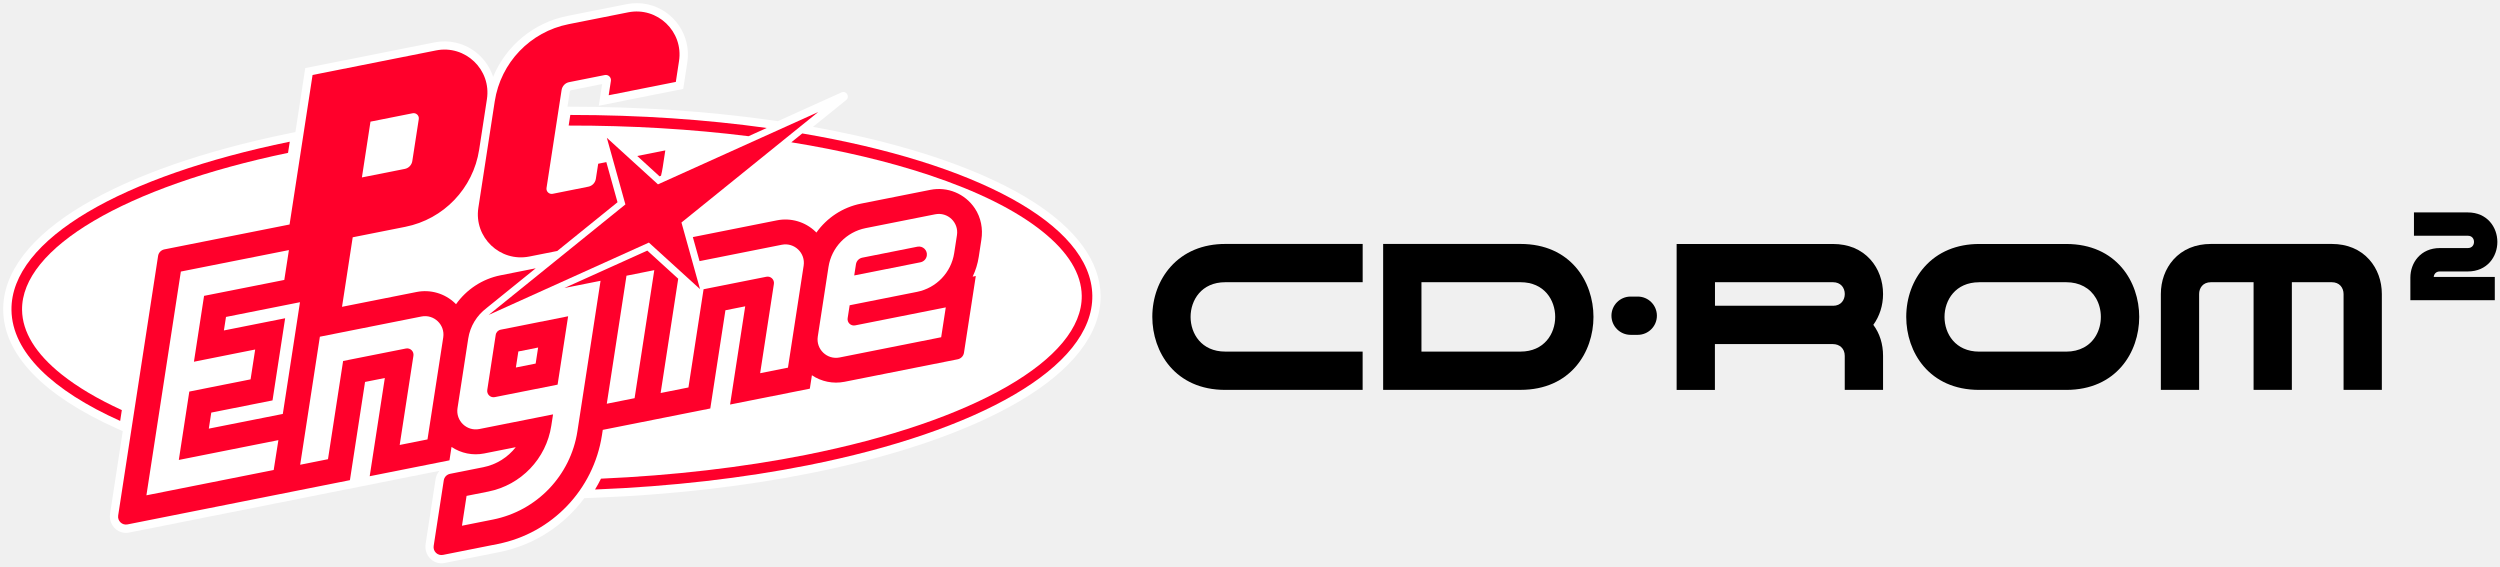
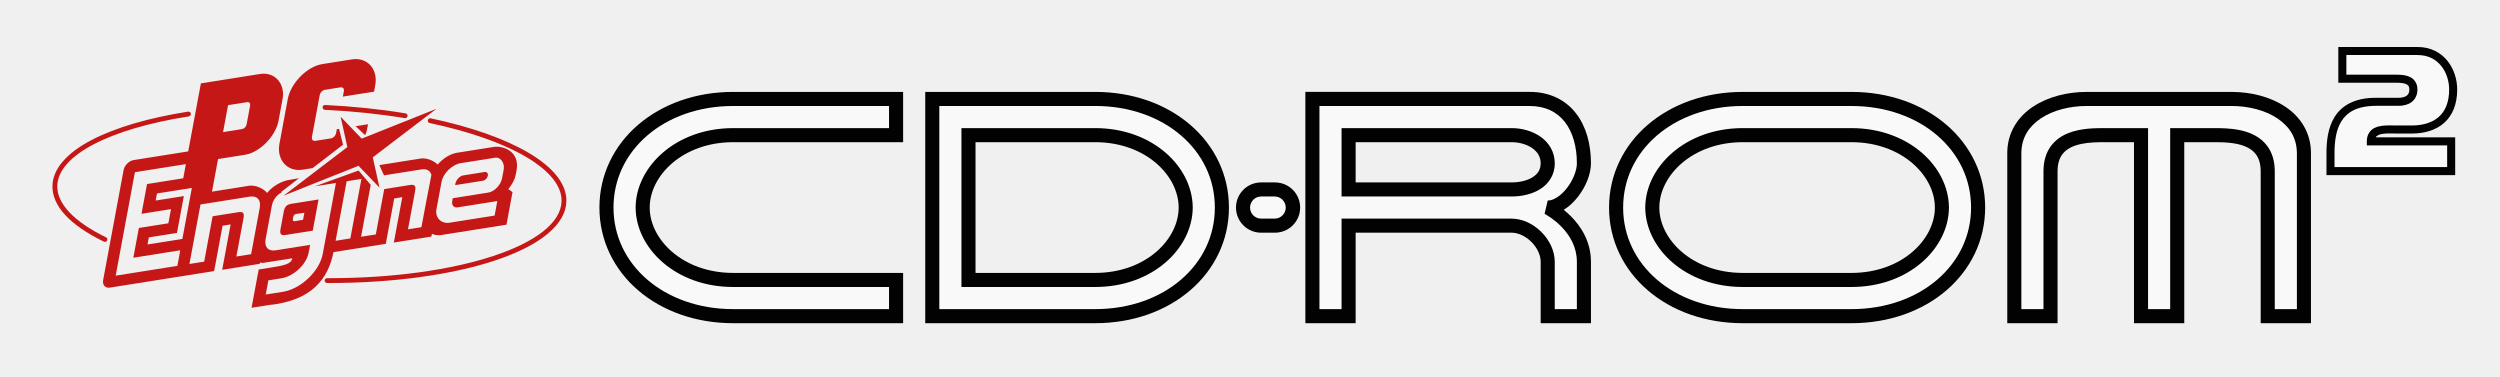
- <svg xmlns="http://www.w3.org/2000/svg" version="1.1" id="Layer_1" x="0px" y="0px" viewBox="0 0 8473.485 1920" xml:space="preserve" width="8473.485" height="1920">
-   <defs id="defs27">
- 	
- 	
- 
- 		
- 		
- 		
- 		
- 		
- 		
- 		
- 	
- 		
- 		
- 	
- 			
- 			
- 		
- 			
- 			
- 		
- 			
- 			
- 		
- 			
- 			
- 		
- 			
- 			
- 		
- 			
- 			
- 			
- 			
- 			
- 			
- 			
- 		
- 			
- 			
- 		
- 			
- 			
- 		
- 				
- 			
- 				
- 				
- 			
- 				
- 				
- 				
- 			
- 				
- 			</defs>
-   <style type="text/css" id="style1">
- 	.st0{fill:#FF002B;}
- 	.st1{fill:#FFFFFF;}
- 	.st2{fill:#C8C6B9;}
- 	.st3{fill:#F7F4E6;}
- 	.st4{fill:#080B19;}
- </style>
-   <g id="g28" transform="matrix(1.192308,0,0,1.192308,3896.455,-498.5472)" style="display:none;fill:#ffffff">
-     <path d="m 597.9,1119.3 v 93.5 H 215.1 c -141.7,0 -141.7,212.5 0,212.5 h 382.8 v 93.5 H 215.1 c -266.4,0 -266.4,-399.5 0,-399.5 h 382.8 m 15.3,-15.4 H 597.9 215.1 C 73.9,1103.9 0,1212.2 0,1319 c 0,56.1 19.1,108.5 53.8,147.5 39.3,44.2 95.1,67.6 161.3,67.6 h 382.8 15.3 v -15.3 -93.5 -15.3 H 597.9 215.1 c -34.8,0 -62.6,-14.9 -78.2,-41.9 -16.9,-29.3 -16.9,-68.7 0,-98 15.6,-27 43.4,-41.9 78.2,-41.9 h 382.8 15.3 v -15.3 -93.5 z" id="path12" style="fill:#ffffff" />
-     <path d="m 1054.4,1119.3 v 0 c 266.4,0 266.4,399.5 0,399.5 H 671.6 v -2.1 -397.4 h 382.8 m -289.3,306 h 289.3 c 141.7,0 141.7,-212.5 0,-212.5 H 765.1 v 212.5 m 289.3,-321.4 H 671.6 656.3 v 15.3 397.4 2.1 15.3 h 15.3 382.8 c 66.2,0 122,-23.4 161.3,-67.6 34.7,-39 53.8,-91.4 53.8,-147.5 0,-56.1 -19.1,-108.5 -53.8,-147.5 -39.3,-44.1 -95.1,-67.5 -161.3,-67.5 z m -274,124.2 h 273.9 c 28.3,0 51.9,9.7 68.2,28.1 14.6,16.5 22.7,38.8 22.7,62.9 0,62.5 -47.1,90.9 -90.9,90.9 H 780.4 Z" id="path14" style="fill:#ffffff" />
-     <path d="m 2605.7,1119.3 v 0 c 266.3,0 266.3,399.5 0,399.5 h -247.4 c -266.3,0 -266.3,-399.5 0,-399.5 h 247.4 m -247.4,306 h 247.4 v 0 c 141.7,0 141.7,-212.5 0,-212.5 0,0 0,0 0,0 h -247.4 c 0,0 0,-5 0,-5 0,0 0,1.3 0,5 -141.6,0 -141.6,212.5 0,212.5 m 247.4,-321.4 h -247.4 c -66.2,0 -122,23.4 -161.3,67.6 -34.7,39 -53.8,91.4 -53.8,147.5 0,56.1 19.1,108.5 53.8,147.5 39.3,44.2 95.1,67.6 161.3,67.6 h 247.4 c 141.2,0 215.1,-108.2 215.1,-215.1 0,-106.8 -73.9,-215.1 -215.1,-215.1 z m -232,124.2 h 232 c 62.5,0 90.9,47.1 90.9,90.9 0,43.8 -28.5,90.9 -90.9,90.9 h -247.4 c -62.5,0 -90.9,-47.1 -90.9,-90.9 0,-43.8 28.5,-90.9 90.9,-90.9 z" id="path16" style="fill:#ffffff" />
-     <path d="m 1387.7,1268.8 c 25.8,0 46.8,20.9 46.8,46.8 0,25.9 -20.9,46.8 -46.8,46.8 h -20.4 c -25.8,0 -46.8,-20.9 -46.8,-46.8 0,-25.9 20.9,-46.8 46.8,-46.8 h 20.4 m 0,-15.3 h -20.4 c -34.2,0 -62.1,27.9 -62.1,62.1 0,34.2 27.9,62.1 62.1,62.1 h 20.4 c 34.2,0 62.1,-27.9 62.1,-62.1 0,-34.2 -27.9,-62.1 -62.1,-62.1 z" id="path18" style="fill:#ffffff" />
-     <path d="m 1942.6,1119.3 c 89.8,0 134.6,67.3 134.6,134.6 0,31.6 -10,63.1 -29.8,87.7 18.2,21.8 29.8,51 29.8,88.1 v 0 89.1 h -93.5 v -89.1 c 0,-27.4 -20.6,-41.1 -41.1,-41.1 v 0 h -343.3 v 130.3 h -93.5 v -399.5 h 93.5 l 343.3,-0.1 v 0 M 1599.4,1295 h 343.3 v 0 c 27.4,0 41.1,-20.6 41.1,-41.1 0,-20.6 -13.7,-41.1 -41.1,-41.1 v 0 h -343.3 v 82.2 m 343.2,-191.1 v 0 h -343.3 -93.5 -15.3 v 15.3 399.5 15.3 h 15.3 93.5 15.3 v -15.3 -114.9 h 327.9 c 0,0 0,0 0,0 6.9,0 13.5,2.3 18.1,6.4 5.1,4.5 7.7,11.1 7.7,19.4 v 89.1 15.3 h 15.3 93.5 15.3 v -15.3 -89.1 c 0,-33.4 -8.9,-63.7 -26,-88.2 16.8,-25.1 26,-55.7 26,-87.5 0,-39 -13.3,-75.5 -37.5,-102.7 -27.3,-30.9 -66.2,-47.3 -112.3,-47.3 z m -327.9,124.2 h 327.9 c 0,0 0,0 0,0 8.3,0 14.8,2.6 19.4,7.7 4.1,4.6 6.4,11.2 6.4,18.1 0,11.9 -6.8,25.8 -25.8,25.8 h -327.9 z" id="path20" style="fill:#ffffff" />
-     <path d="m 3360.7,1119.3 c 89.8,0 134.6,67.3 134.6,134.6 v 0 264.9 h -93.5 v -264.9 c 0,-20.6 -13.7,-41.1 -41.1,-41.1 h -121.2 v 306 H 3146 v -306 h -129 c -27.4,0 -41.1,20.6 -41.1,41.1 v 264.9 h -93.5 v -264.9 0 c 0,-67.3 44.9,-134.6 134.6,-134.6 h 343.7 m 0,-15.4 H 3017 c -46.1,0 -85,16.3 -112.4,47.2 -24.2,27.2 -37.5,63.7 -37.5,102.7 v 264.9 15.3 h 15.3 93.5 15.3 v -15.3 -264.9 c 0,-6.9 2.3,-13.5 6.4,-18.1 4.5,-5.1 11.1,-7.7 19.4,-7.7 h 113.5 v 290.7 15.3 h 15.3 93.5 15.3 V 1518.7 1228 h 105.9 c 8.3,0 14.8,2.6 19.4,7.7 4.1,4.6 6.4,11.2 6.4,18.1 v 264.9 15.3 h 15.3 93.5 15.3 v -15.3 -264.9 c 0.2,-74.4 -51.3,-149.9 -149.7,-149.9 z" id="path22" style="fill:#ffffff" />
-     <path d="m 3747.4,1029.5 c 101.6,0 101.6,152.4 0,152.4 h -49.9 -9.6 -20 c -16.8,0 -25.2,12.6 -25.2,25.2 v 5.7 h 173.7 v 51 h -224.7 v -27 -24 -5.7 c 0,-38.1 25.4,-76.2 76.2,-76.2 h 29.7 49.9 c 33.6,0 33.6,-50.4 0,-50.4 h -145.6 v -51 h 145.5 m 0,-15.4 h -145.6 -15.3 v 15.3 51 15.3 h 15.3 145.6 c 8.9,0 9.9,6.9 9.9,9.9 0,3 -1,9.9 -9.9,9.9 h -49.9 -29.7 c -60.1,0 -91.6,46.1 -91.6,91.6 v 5.7 24 27 15.3 h 15.3 224.7 15.3 v -15.3 -51 -15.3 h -15.3 -151 c 0.8,-0.1 1.6,-0.2 2.5,-0.2 h 20 9.6 49.9 c 60.1,0 91.6,-46.1 91.6,-91.6 0,-23.7 -8.1,-46 -22.9,-62.6 -16.7,-19 -40.4,-29 -68.5,-29 z" id="path24" style="fill:#ffffff" />
+ <svg xmlns="http://www.w3.org/2000/svg" version="1.2" baseProfile="tiny" width="545" height="82" viewBox="14.968 80.666 545 82" xml:space="preserve">
+   <path fill="#C61717" d="M37.843 133.394a.533.533 0 0 1-.229-.053c-7.506-3.644-11.381-7.89-11.208-12.282.142-3.616 3.092-7.03 8.534-9.874 5.162-2.697 12.444-4.838 21.058-6.19a.527.527 0 0 1 .164 1.04c-17.449 2.74-28.447 8.514-28.703 15.067-.153 3.886 3.616 7.896 10.615 11.294a.525.525 0 0 1-.231.998zM103.273 106.418a.49.49 0 0 1-.086-.007c-5.544-.91-11.397-1.518-17.396-1.804a.526.526 0 0 1 .05-1.052c6.04.289 11.933.9 17.518 1.817a.525.525 0 0 1-.086 1.046zM86.708 142.36l-.441-.001a.525.525 0 0 1 .001-1.051h.44c28.163 0 50.385-7.319 50.678-16.729.103-3.293-2.541-6.633-7.65-9.658-5.085-3.015-12.375-5.583-21.079-7.429a.526.526 0 1 1 .218-1.029c8.814 1.868 16.213 4.48 21.397 7.553 5.458 3.234 8.281 6.897 8.166 10.597-.156 5.003-5.683 9.564-15.563 12.841-9.552 3.166-22.381 4.906-36.167 4.906z" />
+   <path fill="#C61717" d="m96.238 114.963 13.893-10.59-16.317 6.514-4.586-4.773 1.462 6.614-13.893 10.589 16.319-6.516 4.584 4.774z" />
+   <g fill="#C61717">
+     <path d="M78.839 128.183c.199-.979.563-.838 1.557-.996l.926-.145-.289 1.542-.925.148c-.994.158-1.432.424-1.269-.549zm-2.006-1.413-.72 3.875c-.198 1.059.123 1.399 1.141 1.238l5.895-.936 1.264-6.796-5.895.935c-1.02.161-1.49.626-1.685 1.684zm37.424-6.117-.069.374 6.082-.964c.48-.078.948-.563 1.045-1.088.096-.524-.212-.887-.693-.811l-1.562.246-2.492.397-.631.099c-.73.117-1.532.95-1.68 1.747zm-42.665 17.525.049-.271c.209.016.49.097.734.06l6.32-.99c-.235 1.26-1.9 1.575-4.442 1.979l-2.893.46-1.551 8.34 3.8-.602c9.356-.924 12.916-5.76 14.059-11.524l11.401-1.809 1.837-9.887.927-.147c1.016-.161.866-.346.671.711l-1.682 9.044 8.185-1.298.112-.6c.617.272 1.339.368 2.104.248l14.155-2.244 1.32-7.106-.917-.652c.795-.941 1.415-2.094 1.594-3.061l.223-1.121c.706-4.19-3.158-5.304-4.921-5.023l-8.123 1.289c-1.438.229-3.023 1.231-4.176 2.56-1.066-1.056-2.711-1.466-3.668-1.314l-9.043 1.435 1.012 2.237 8.156-1.292c1.176-.188 1.962.282 2.177 1.213-.086.246-2.177 11.379-2.177 11.379l-2.925.465 1.568-8.428c.194-1.056-.125-1.396-1.141-1.235l-5.604.89-1.839 9.886-3.215.512 2.104-11.318-2.646-3.122-9.526 3.443 4.515-.717.073-.01-2.871 15.446c-.73 3.923-4.917 7.675-8.63 8.266l-3.8.602.576-3.09 2.891-.458c2.541-.405 5.402-2.947 5.896-5.607l.312-1.674-7.527 1.193c-1.614.257-2.49-.724-2.173-2.429l1.35-7.262c.239-1.289 1.044-2.36 2.121-2.918l.019-.193 3.776-2.906-2.206.37c-1.173.186-3.35 1.065-4.733 2.83-1.046-1.247-2.875-1.736-3.905-1.573l-8.113 1.289 1.322-7.107 5.919-.938c3.151-.499 6.638-4.043 7.257-7.372l.89-4.788c.62-3.332-1.723-5.95-4.874-5.45L58.76 98.841l-2.757 14.829-11.912 1.892c-1.008.159-1.989 1.154-2.186 2.22l-4.452 23.942c-.198 1.066.459 1.801 1.468 1.643l22.729-3.607 1.839-9.886.925-.147c1.019-.16.869-.343.671.713l-1.681 9.043 8.188-1.305zm-16.866-5.421-7.6 1.206.286-1.543 6.138-.977 1.494-8.032-6.139.975.286-1.545 7.6-1.206-2.065 11.122zm-.46 2.472-.631 3.397-13.447 2.134 4.191-22.554 11.109-1.763-.575 3.09-7.893 1.254-1.205 6.487 6.43-1.02-.574 3.088-6.431 1.02-1.208 6.49 10.234-1.623zm15.446.849-3.216.509 1.567-8.427c.197-1.056-.123-1.397-1.141-1.237l-5.604.89-1.836 9.887-3.217.511 2.412-12.976.075-.012 10.669-1.691c1.614-.258 2.49.722 2.172 2.429l-1.881 10.117zm20.901-15.91 3.144-.498-2.413 12.976-3.215.51 2.41-12.974.074-.014zm19.503 6.115 1.116-6.002c.354-1.899 2.394-3.763 4.132-4.039l7.52-1.191c1.267-.202 2.147 1.213 1.889 2.599l-.369 1.931c-.259 1.386-1.673 2.857-2.939 3.058l-7.806 1.24-.112.701c-.148.796.38 1.419 1.111 1.302l8.724-1.389-.588 3.166-9.842 1.56c-1.739.274-3.187-1.036-2.836-2.936zm-46.521-16.821 1.091-5.871 4.092-.647c.537-.085.811.221.704.786l-.746 4.019c-.107.567-.513.979-1.05 1.065l-4.091.648z" />
+     <path d="m89.753 112.208-.869-3.44-.489.06-.158.848c-.109.589-.582 1.067-1.138 1.157l-3.362.532c-.555.089-.873-.267-.763-.854l1.694-9.114c.109-.586.582-1.065 1.136-1.153l3.364-.533c.555-.088.872.267.762.853l-.216 1.16 6.797-1.08.259-1.389c.651-3.507-1.733-6.172-5.052-5.646l-6.503 1.031c-3.317.527-6.868 4.135-7.519 7.641l-1.809 9.73c-.651 3.508 1.732 6.173 5.051 5.646l2.174-.343 6.641-5.106zM94.571 110.132c.177-.477.3-.658.391-1.146l.231-1.238-2.705.43 2.083 1.954z" />
  </g>
-   <g id="g27" style="display:inline;fill:#000000" transform="matrix(1.192308,0,0,1.192308,3896.455,-498.5472)">
-     <path class="st1" d="M 215.1,1526.5 C 72.6,1526.5 7.7,1418.9 7.7,1319 c 0,-54.2 18.4,-104.8 51.9,-142.4 37.8,-42.5 91.6,-65 155.6,-65 h 390.5 v 108.8 H 215.1 c -67.7,0 -98.6,51.1 -98.6,98.6 0,47.5 30.8,98.6 98.6,98.6 h 390.5 v 108.8 H 215.1 Z" id="path11" style="fill:#000000" />
-     <path class="st1" d="m 663.9,1526.5 v -414.9 h 390.5 c 142.5,0 207.4,107.5 207.4,207.4 0,99.9 -64.9,207.4 -207.4,207.4 v 0 H 663.9 Z m 390.5,-108.9 c 67.7,0 98.6,-51.1 98.6,-98.6 0,-47.5 -30.8,-98.6 -98.6,-98.6 H 772.8 v 197.2 z" id="path13" style="fill:#000000" />
-     <path class="st1" d="m 2358.3,1526.5 c -142.5,0 -207.4,-107.5 -207.4,-207.4 0,-54.2 18.4,-104.8 51.9,-142.4 37.8,-42.5 91.6,-65 155.6,-65 h 247.4 c 142.5,0 207.4,107.5 207.4,207.4 0,99.9 -64.9,207.4 -207.4,207.4 z m 0,-306 c -67.7,0 -98.6,51.1 -98.6,98.6 0,47.5 30.8,98.6 98.6,98.6 h 247.4 c 37.7,0 67.8,-16.2 84.8,-45.8 18.2,-31.6 18.2,-74.1 0,-105.7 -17,-29.5 -47.2,-45.8 -84.8,-45.8 h -247.4 z" id="path15" style="fill:#000000" />
-     <path class="st1" d="m 1367.3,1370 c -30,0 -54.4,-24.4 -54.4,-54.4 0,-30 24.4,-54.4 54.4,-54.4 h 20.4 c 30,0 54.4,24.4 54.4,54.4 0,30 -24.4,54.4 -54.4,54.4 z" id="path17" style="fill:#000000" />
-     <path class="st1" d="m 1976.1,1526.5 v -96.8 c 0,-10.5 -3.6,-19.1 -10.3,-25.1 -6.1,-5.4 -14.3,-8.3 -23.2,-8.3 H 1607 v 130.3 h -108.8 v -414.9 h 444.5 c 43.8,0 80.7,15.4 106.7,44.6 23,25.8 35.6,60.5 35.6,97.7 0,32.2 -9.8,63 -27.7,87.6 18.1,24 27.7,54.3 27.7,88.1 v 96.8 z m -33.4,-239.1 c 23.1,0 33.5,-16.8 33.5,-33.5 0,-8.9 -3,-17.1 -8.3,-23.2 -6,-6.7 -14.7,-10.3 -25.1,-10.3 h -335.6 v 66.9 h 335.5 z" id="path19" style="fill:#000000" />
-     <path class="st1" d="m 3394.1,1526.5 v -272.6 c 0,-8.9 -3,-17.1 -8.3,-23.2 -6,-6.7 -14.7,-10.3 -25.1,-10.3 h -113.6 v 306 h -108.8 v -306 H 3017 c -23.1,0 -33.5,16.8 -33.5,33.5 v 272.6 h -108.8 v -272.6 c 0,-37.1 12.6,-71.8 35.6,-97.7 26,-29.2 62.9,-44.6 106.7,-44.6 h 343.6 c 43.8,0 80.7,15.4 106.7,44.6 23,25.8 35.6,60.5 35.6,97.7 v 272.6 z" id="path21" style="fill:#000000" />
-     <path class="st1" d="m 3584,1271.5 v -64.3 c 0,-41.7 28.8,-83.9 83.9,-83.9 h 79.5 c 12.1,0 17.5,-8.8 17.5,-17.5 0,-8.7 -5.4,-17.5 -17.5,-17.5 H 3594.2 V 1022 h 153.2 c 55.1,0 83.9,42.2 83.9,83.9 0,41.7 -28.8,83.9 -83.9,83.9 h -79.5 c -11.2,0 -16.7,7.5 -17.5,15.5 H 3824 v 66.3 h -240 z" id="path23" style="display:inline;fill:#000000" />
-   </g>
-   <g id="g3-0" transform="matrix(0.9745204,0,0,0.9745204,-273.3321,-14.54173)" style="display:inline">
-     <g id="g2-9" style="display:none;fill:#ff002b;fill-opacity:1;stroke:none" transform="translate(280.5002,14.92194)">
-       <path class="st0" d="m 1535.2,1964.8 c -5.3,0 -10.7,-0.7 -16,-2.1 -30.4,-8.2 -49.6,-38.7 -44.7,-71 l 34.8,-226.1 c 1.1,-7.1 3.4,-13.8 6.7,-20 L 450,1857.7 c -4,0.8 -8.1,1.3 -12.2,1.3 -5.3,0 -10.7,-0.7 -16,-2.1 -30.4,-8.2 -49.6,-38.7 -44.7,-71 l 43.5,-283 -17,-7.6 C 145.2,1379.3 7.5,1235.4 5.3,1079 3.6,946.8 101.1,818.6 287.4,708.2 c 173.4,-102.8 420,-189 713.3,-249 l 21.6,-4.4 34.2,-222.5 453,-90.1 c 12.1,-2.4 24.3,-3.6 36.3,-3.6 13.4,0 26.8,1.5 39.9,4.5 31.4,7.1 60.5,22.4 84.2,44.3 19.6,18.2 35.1,40.5 45.4,65.2 22.4,-48.7 55.9,-92.3 97.4,-126.7 45.7,-37.8 100.4,-63.9 158.2,-75.4 l 207,-41.2 c 12.2,-2.4 24.5,-3.6 36.5,-3.6 13.4,0 26.7,1.5 39.8,4.4 93.9,21.1 156,112.3 141.3,207.6 l -14.8,96.4 -267.3,53.2 c 192.7,4.6 379.9,19.3 557.9,44.1 l 33.1,4.6 107.2,-48.6 112.4,-50.7 c 3,-1.4 6.1,-2 9.1,-2 8.8,0 16.7,5.8 19.8,14.5 3.1,8.6 0.5,17.6 -6.8,23.4 L 2840.3,438 c 50.7,9.3 98.8,19 143.2,29 251,56.4 460.7,134.6 606.6,226.1 157.6,98.8 241.8,214.5 243.4,334.6 1.7,133.8 -98.1,263.3 -288.6,374.7 -177.6,103.8 -429.5,190.1 -728.4,249.5 -231.5,46 -482.3,74.6 -745.6,84.9 l -36,1.4 c -73,97.4 -178.4,164 -297,187.5 l -190.4,37.9 c -4.1,0.8 -8.2,1.2 -12.3,1.2 z M 1983.5,365.5 c 31.3,0 62.4,0.3 93.5,0.8 l 10.4,-67.1 -100.2,19.9 -7.2,46.4 z" id="path1-4" style="display:inline;fill:#ff002b;fill-opacity:1;stroke:none" />
-       <path class="st0" d="m 2214.6,11 c 13,0 25.8,1.4 38.5,4.3 91.1,20.5 151.3,109 137.1,201.3 l -14.2,92.6 -293.7,58.5 11.6,-75.4 -108.7,21.6 c -1.8,0.4 -3.2,1.9 -3.5,3.7 l -8.3,53.5 h 9.9 c 238.3,0 469.6,15.3 687.2,45.5 l 34.7,4.8 108.7,-49.2 112.3,-50.7 c 2.4,-1.1 4.7,-1.6 6.8,-1.6 13.4,0 21.9,18.1 9.6,28.1 l -110.7,89.4 -4.8,3.9 c 53,9.5 104.9,19.9 154.8,31.1 250.3,56.3 459.5,134.2 604.9,225.4 156,97.8 239.2,212 240.8,330 1.7,131.6 -97,259.5 -285.8,369.9 -177,103.4 -428.2,189.5 -726.7,248.9 -231.2,45.9 -481.7,74.5 -744.8,84.8 l -38.7,1.5 c -70.4,94.9 -174.6,163.6 -295.2,187.5 l -190.4,37.9 c -3.7,0.8 -7.4,1.2 -11.1,1.2 -4.9,0 -9.7,-0.7 -14.5,-2 -28,-7.6 -45,-36.1 -40.7,-64.8 l 34.8,-226.1 c 1.7,-10.9 6.6,-21 13.7,-28.9 L 449,1852.3 c -3.7,0.8 -7.4,1.2 -11.1,1.2 -4.9,0 -9.7,-0.7 -14.5,-2 -28,-7.6 -45,-36.1 -40.7,-64.8 l 44.1,-287.1 -20.8,-9.3 C 149.7,1375.3 13.1,1233 11,1079 9.3,949 105.9,822.4 290.4,713 463.2,610.4 709.3,524.5 1002,464.5 l 25.4,-5.2 34.2,-222.5 449.2,-89.4 c 11.8,-2.4 23.6,-3.5 35.3,-3.5 13,0 25.9,1.4 38.7,4.3 63,14.2 111.3,60.8 130.3,118.9 C 1759.4,160 1855.3,79 1972.2,55.7 l 207,-41.2 c 11.8,-2.3 23.7,-3.5 35.4,-3.5 m 0,-11 c 0,0 0,0 0,0 -12.4,0 -25,1.2 -37.6,3.7 l -207,41.2 c -58.7,11.7 -114.3,38.2 -160.7,76.6 -39.1,32.4 -71.1,72.8 -93.7,117.9 -10.3,-21.1 -24.5,-40.2 -41.8,-56.2 -24.4,-22.6 -54.4,-38.4 -86.7,-45.7 -13.5,-3 -27.4,-4.6 -41.1,-4.6 -12.4,0 -25,1.3 -37.4,3.7 l -449.2,89.4 -7.6,1.5 -1.2,7.6 -33,214.9 -17.8,3.6 C 705.9,513.8 458.7,600.1 284.8,703.3 96.8,814.8 -1.7,944.7 0,1079 c 2.2,158.7 141,304.3 401.5,421.2 l 13.1,5.9 -42.8,278.9 c -2.5,16.6 0.9,33.6 9.7,47.8 9,14.6 22.8,25 39,29.3 5.7,1.5 11.6,2.3 17.4,2.3 4.5,0 9,-0.5 13.4,-1.4 l 1055.6,-210 c -1.3,3.8 -2.3,7.7 -2.9,11.7 l -34.8,226.1 c -2.5,16.6 0.9,33.6 9.7,47.8 9,14.6 22.8,25 39,29.3 5.7,1.5 11.6,2.3 17.4,2.3 4.5,0 9,-0.5 13.3,-1.4 l 190.3,-37.9 c 60.7,-12.1 118,-35.2 170.2,-68.7 49.6,-31.8 92.8,-71.8 128.5,-118.8 l 33.4,-1.3 c 263.6,-10.4 514.8,-39 746.5,-85 299.5,-59.6 551.9,-146.1 730.1,-250.2 192.3,-112.4 293.1,-243.7 291.3,-379.5 -1.6,-122 -86.7,-239.3 -246,-339.2 -146.4,-91.8 -356.8,-170.3 -608.3,-226.8 -41,-9.2 -85.2,-18.2 -131.6,-26.9 l 96.7,-78.1 c 9.1,-7.4 12.4,-18.7 8.5,-29.6 -3.9,-10.8 -13.9,-18.1 -25,-18.1 -3.9,0 -7.7,0.9 -11.4,2.5 l -112.3,50.7 -105.7,48.1 -31.5,-4.3 C 2509.2,383 2338.4,368.7 2162.7,363 l 215.5,-42.9 7.6,-1.5 1.2,-7.6 14.2,-92.6 C 2416.3,120.3 2352.4,26.4 2255.6,4.6 2242.2,1.5 2228.4,0 2214.6,0 Z m -222.6,323.8 88.6,-17.6 -8.4,54.5 c -28.5,-0.5 -57.1,-0.7 -85.8,-0.7 z" id="path2-8" style="display:inline;fill:#ff002b;fill-opacity:1;stroke:none" />
-     </g>
-     <path class="st0" d="m 4108.4,1042.722 c -1.6,-118 -84.8,-232.2 -240.8,-330 -145.4,-91.2 -354.5,-169.1 -604.9,-225.4 -49.9,-11.2 -101.8,-21.6 -154.8,-31.1 l 4.8,-3.9 v 0 l 110.7,-89.4 c 14.3,-11.6 0.5,-34.2 -16.4,-26.5 l -112.3,50.7 -108.7,49.2 -34.7,-4.8 c -217.6,-30.2 -448.9,-45.5 -687.2,-45.5 h -9.9 l 8.3,-53.5 c 0.3,-1.8 1.7,-3.3 3.5,-3.7 l 108.7,-21.6 -11.6,75.4 293.7,-58.5 14.2,-92.6 c 14.2,-92.4 -46,-180.9 -137.1,-201.3 -24.3,-5.5 -49.1,-5.7 -74,-0.8 l -207,41.2 c -117.1,23.3 -213,104.3 -257.3,211.5 -19.1,-58.1 -67.3,-104.7 -130.3,-118.9 -24.3,-5.5 -49.1,-5.8 -74,-0.8 l -449.2,89.4 -34.2,222.5 -25.4,5.2 c -292.7,60 -538.8,145.9 -711.6,248.4 -184.5,109.2 -281,235.8 -279.3,365.9 2.1,154 138.7,296.3 395,411.3 l 20.8,9.3 -44.1,287.1 c -4.4,28.7 12.6,57.3 40.7,64.8 8.5,2.3 17.1,2.6 25.7,0.8 l 1079.5,-214.8 c -7.2,8 -12,18 -13.7,28.9 l -34.8,226.1 c -4.4,28.7 12.6,57.3 40.7,64.8 8.5,2.3 17.1,2.6 25.7,0.8 l 190.4,-37.9 c 120.6,-24 224.8,-92.6 295.2,-187.5 l 38.7,-1.5 c 263.1,-10.3 513.6,-38.9 744.8,-84.8 298.5,-59.4 549.7,-145.5 726.7,-248.9 188.5,-110.1 287.2,-238 285.5,-369.6 z" id="path3-8" style="display:inline;fill:#ffffff;fill-opacity:1;stroke:none" />
-     <g id="g20-2" style="display:none;fill:#000000;stroke:none" transform="translate(296.5002,30.92194)">
-       <polygon class="st1" points="1699.6,1095.3 2256.8,843.7 2434.7,1005.6 2370.1,773.9 2845.6,389.7 2288.4,641.2 2110.6,479.3 2175.1,711 " id="polygon13" style="display:inline;fill:#000000;stroke:none" />
-       <path class="st1" d="m 2294,613.4 5,-2.3 c 2.3,-9.3 4.3,-18.8 5.8,-28.4 l 9.1,-59.6 -97.6,19.4 z" id="path13-4" style="display:inline;fill:#000000;stroke:none" />
-       <path class="st1" d="m 1841,892.2 97.1,-19.3 209.6,-169.5 -38.9,-139.6 -28.3,5.7 -8.1,52.3 c -2.1,13.8 -12.6,24.9 -26.3,27.5 l -124,24.8 c -12.2,2.4 -23.2,-8.1 -21.3,-20.3 l 52.4,-340.6 c 2.1,-13.8 12.6,-24.9 26.3,-27.5 L 2103.4,261 c 12.2,-2.4 23.2,8.1 21.3,20.3 l -7.7,50 233.5,-46.4 11.1,-72.6 c 15.8,-102.6 -75.2,-189.7 -177,-169.4 l -207,41.2 c -133.5,26.5 -236.2,133.8 -256.9,268.4 l -57,370.4 c -15.6,102.4 75.3,189.5 177.3,169.3 z" id="path14-5" style="display:inline;fill:#000000;stroke:none" />
-       <path class="st1" d="M 214,1302 C 123.9,1230 77.7,1154.7 76.7,1078 73.8,862.7 435.7,649.8 1001.8,531.6 l 6,-38.8 c -580,118.8 -971.2,338.9 -967.9,585.7 2,146.4 142.4,279.7 378,385.5 l 5.8,-37.7 C 339.8,1387.9 269.6,1346.3 214,1302 Z" id="path15-5" style="display:inline;fill:#000000;stroke:none" />
-       <path class="st1" d="m 1983.5,399.8 -5.7,36.9 c 217.3,-0.3 428.3,12.4 625.6,37 l 63.3,-28.6 c -210.5,-29.3 -441.1,-45.3 -683.2,-45.3 z" id="path16-1" style="display:inline;fill:#000000;stroke:none" />
-       <path class="st1" d="m 2790.3,464.1 -38.1,30.8 c 174.6,28.2 336.2,66.4 478.6,113.7 169.3,56.3 302,122.2 394.2,196 90.1,72 136.3,147.3 137.3,224 3,219.6 -373.7,436.9 -959.7,553.5 -219.4,43.6 -462.9,71.8 -712.4,82.7 -6.4,12.9 -13.2,25.5 -20.7,37.7 266.3,-10.4 516.9,-39.9 740.2,-84.3 591.8,-117.7 992.6,-340.2 989.4,-590.1 -3.4,-250.3 -411.9,-462.4 -1008.8,-564 z" id="path17-7" style="display:inline;fill:#000000;stroke:none" />
-       <path class="st1" d="m 3190.8,858 -191.9,38.2 c -11.3,2.3 -20.1,11.4 -21.9,22.9 l -6,38.9 230.5,-45.8 c 11.3,-2.3 20.1,-11.4 21.9,-22.9 v 0 c 3,-18.9 -13.8,-35 -32.6,-31.3 z" id="path18-1" style="display:inline;fill:#000000;stroke:none" />
-       <path class="st1" d="m 1724.1,1164.7 -29.4,191.5 c -2.3,15.1 11,27.9 26,25 l 218.6,-43.4 36.6,-237.8 -234.3,46.6 c -9.1,1.7 -16.1,8.9 -17.5,18.1 z m 78.7,57.7 68.8,-13.7 -8.6,55.8 -68.8,13.7 z" id="path19-1" style="display:inline;fill:#000000;stroke:none" />
-       <path class="st1" d="m 3390.7,725 c -34.5,-52 -96,-76.5 -155.1,-64.7 l -241.4,48 c -63.7,12.7 -118.6,49.6 -154.8,100.6 -1.2,-1.2 -2.4,-2.5 -3.6,-3.7 -35.5,-33.9 -85.3,-48.4 -133.4,-38.9 l -292.7,58.3 23.3,83.6 286.3,-57 c 43.5,-8.6 82.5,28.6 75.8,72.6 l -54.6,354.9 -96.7,19.3 47.8,-310.5 c 2.3,-15.1 -11,-27.9 -26,-25 l -218.6,43.5 -52.6,341.6 -96.7,19.3 61.1,-397.5 -107.4,-97.8 -288.3,130.1 28.9,-5.8 96.7,-19.3 v 0 l -80.5,523.5 c -23.7,153.9 -141.1,276.6 -293.8,306.9 l -107.7,21.5 16,-103.8 75.5,-15 c 113.9,-22.7 201.6,-114.2 219.2,-229.1 l 6.1,-39.4 -256.5,51 c -43.5,8.6 -82.5,-28.6 -75.8,-72.6 l 37.3,-242.2 c 6.7,-43.1 30,-80.5 63.4,-105.6 l 0.1,-0.2 171.3,-138.5 -122.5,24.4 c -63.7,12.7 -118.6,49.6 -154.8,100.6 -1.2,-1.2 -2.4,-2.5 -3.6,-3.7 -35.5,-33.9 -85.3,-48.4 -133.4,-38.9 l -259.5,51.6 7.3,-47 29.9,-194.8 182.9,-36.4 c 133.5,-26.5 236.2,-133.8 256.9,-268.4 l 27,-175.7 c 15.8,-102.6 -75.2,-189.7 -177,-169.4 l -429.4,85.4 -80,520 -435.5,86.6 c -11.3,2.3 -20.1,11.3 -21.8,22.8 L 411,1792.8 c -2.9,18.9 13.8,34.9 32.5,31.1 l 584.6,-116.3 v 0 l 188.9,-37.6 52.6,-341.6 68.8,-13.7 -52.6,341.6 277.4,-55.2 7.2,-46.7 c 33,22.2 73.8,30.6 113.3,22.8 l 110.1,-21.9 c -27.4,35.2 -67.1,60.5 -112.6,69.6 l -116,23.1 c -11.3,2.3 -20.1,11.3 -21.8,22.8 l -35.1,228 c -2.9,18.9 13.8,34.9 32.5,31.1 l 190.4,-37.9 c 188.4,-37.5 333.2,-188.8 362.4,-378.6 l 2.8,-18.3 187,-37.2 v 0 l 187,-37.2 52.6,-341.6 68.8,-13.7 -52.6,341.6 277.4,-55.2 7.2,-46.7 c 33,22.2 73.8,30.6 113.3,22.8 l 393.8,-78.3 c 11.3,-2.3 20.1,-11.3 21.8,-22.8 l 41.1,-266.8 -10.9,2.2 c 10.2,-21.5 17.5,-44.6 21.2,-68.9 l 9.1,-59.7 c 6,-37.8 -1.4,-76.8 -22.5,-108.6 z M 1288.5,423.1 1435.2,393.9 c 12.2,-2.4 23.2,8.1 21.3,20.3 L 1434,560 c -2.1,13.8 -12.6,24.9 -26.3,27.5 l -149,29.6 z m -336.6,1211.5 -42,8.4 -49.3,9.8 -275.4,54.8 -76,15.1 119.8,-778.2 32,-6.4 236.6,-47 107.2,-21.3 -16,103.8 -30.9,6.2 -248.2,49.2 -35.2,229.1 116.2,-23.2 20.8,-4.2 76,-15.1 -16,103.8 -40.8,8.2 -56.1,11.1 -116.2,23.2 -36.5,237.8 254.6,-50.7 14.1,-2.8 77.6,-15.4 z m -225.7,-143.8 8.6,-55.8 213,-42.4 43.9,-285.7 -213,42.4 7.3,-47 177,-35.2 80.3,-16 -11.4,74.5 -48.3,314.1 z m 760.6,37.5 -96.7,19.3 47.8,-310.5 c 2.3,-15.1 -11,-27.9 -26,-25 l -218.6,43.4 -52.6,341.6 -96.7,19.3 68.5,-445.3 353.3,-70.3 c 43.5,-8.6 82.5,28.6 75.8,72.6 z m 720.3,-143.4 -96.7,19.3 68.5,-445.3 96.7,-19.3 z m 1121.2,-567.2 -9.6,62.4 c -10.4,67.7 -62,121.6 -129.3,135 l -234.3,46.6 -7,45 c -2.3,15.1 11,27.9 26,25 l 218.6,-43.4 43.2,-8.6 53.5,-10.6 -16,103.8 -18.3,3.7 -335.1,66.7 c -43.5,8.6 -82.5,-28.6 -75.8,-72.6 l 37.3,-242.3 c 10.4,-67.7 62,-121.6 129.3,-135 l 241.4,-48 c 43.9,-9 82.9,28.3 76.1,72.3 z" id="path20-5" style="display:inline;fill:#000000;stroke:none" />
-     </g>
-     <g id="g12-2" style="display:inline;fill:#ff002b;fill-opacity:1;stroke:none" transform="translate(280.5002,14.92194)">
-       <polygon class="st1" points="2175.1,711 1699.6,1095.3 2256.8,843.7 2434.7,1005.6 2370.1,773.9 2845.6,389.7 2288.4,641.2 2110.6,479.3 " id="polygon4" style="display:inline;fill:#ff002b;fill-opacity:1;stroke:none" />
-       <path class="st1" d="m 2294,613.4 5,-2.3 c 2.3,-9.3 4.3,-18.8 5.8,-28.4 l 9.1,-59.6 -97.6,19.4 z" id="path4-7" style="display:inline;fill:#ff002b;fill-opacity:1;stroke:none" />
-       <path class="st1" d="m 1841,892.2 97.1,-19.3 209.6,-169.5 -38.9,-139.6 -28.3,5.7 -8.1,52.3 c -2.1,13.8 -12.6,24.9 -26.3,27.5 l -124,24.8 c -12.2,2.4 -23.2,-8.1 -21.3,-20.3 l 52.4,-340.6 c 2.1,-13.8 12.6,-24.9 26.3,-27.5 L 2103.4,261 c 12.2,-2.4 23.2,8.1 21.3,20.3 l -7.7,50 233.5,-46.4 11.1,-72.6 c 15.8,-102.6 -75.2,-189.7 -177,-169.4 l -207,41.2 c -133.5,26.5 -236.2,133.8 -256.9,268.4 l -57,370.4 c -15.6,102.4 75.3,189.5 177.3,169.3 z" id="path5-6" style="display:inline;fill:#ff002b;fill-opacity:1;stroke:none" />
-       <path class="st1" d="M 214,1302 C 123.9,1230 77.7,1154.7 76.7,1078 73.8,862.7 435.7,649.8 1001.8,531.6 l 6,-38.8 c -580,118.8 -971.2,338.9 -967.9,585.7 2,146.4 142.4,279.7 378,385.5 l 5.8,-37.7 C 339.8,1387.9 269.6,1346.3 214,1302 Z" id="path6-1" style="display:inline;fill:#ff002b;fill-opacity:1;stroke:none" />
-       <path class="st1" d="m 1983.5,399.8 -5.7,36.9 c 217.3,-0.3 428.3,12.4 625.6,37 l 63.3,-28.6 c -210.5,-29.3 -441.1,-45.3 -683.2,-45.3 z" id="path7-4" style="display:inline;fill:#ff002b;fill-opacity:1;stroke:none" />
-       <path class="st1" d="m 2790.3,464.1 -38.1,30.8 c 174.6,28.2 336.2,66.4 478.6,113.7 169.3,56.3 302,122.2 394.2,196 90.1,72 136.3,147.3 137.3,224 3,219.6 -373.7,436.9 -959.7,553.5 -219.4,43.6 -462.9,71.8 -712.4,82.7 -6.4,12.9 -13.2,25.5 -20.7,37.7 266.3,-10.4 516.9,-39.9 740.2,-84.3 591.8,-117.7 992.6,-340.2 989.4,-590.1 -3.4,-250.3 -411.9,-462.4 -1008.8,-564 z" id="path8-2" style="display:inline;fill:#ff002b;fill-opacity:1;stroke:none" />
-       <path class="st1" d="m 3190.8,858 -191.9,38.2 c -11.3,2.3 -20.1,11.4 -21.9,22.9 l -6,38.9 230.5,-45.8 c 11.3,-2.3 20.1,-11.4 21.9,-22.9 v 0 c 3,-18.9 -13.8,-35 -32.6,-31.3 z" id="path9-3" style="display:inline;fill:#ff002b;fill-opacity:1;stroke:none" />
-       <path class="st1" d="m 1724.1,1164.7 -29.4,191.5 c -2.3,15.1 11,27.9 26,25 l 218.6,-43.4 36.6,-237.8 -234.3,46.6 c -9.1,1.7 -16.1,8.9 -17.5,18.1 z m 78.7,57.7 68.8,-13.7 -8.6,55.8 -68.8,13.7 z" id="path10" style="display:inline;fill:#ff002b;fill-opacity:1;stroke:none" />
-       <path class="st1" d="m 3390.7,725 c -34.5,-52 -96,-76.5 -155.1,-64.7 l -241.4,48 c -63.7,12.7 -118.6,49.6 -154.8,100.6 -1.2,-1.2 -2.4,-2.5 -3.6,-3.7 -35.5,-33.9 -85.3,-48.4 -133.4,-38.9 l -292.7,58.3 23.3,83.6 286.3,-57 c 43.5,-8.6 82.5,28.6 75.8,72.6 l -54.6,354.9 -96.7,19.3 47.8,-310.5 c 2.3,-15.1 -11,-27.9 -26,-25 l -218.6,43.5 -52.6,341.6 -96.7,19.3 61.1,-397.5 -107.4,-97.8 -288.3,130.1 28.9,-5.8 96.7,-19.3 v 0 l -80.5,523.5 c -23.7,153.9 -141.1,276.6 -293.8,306.9 l -107.7,21.5 16,-103.8 75.5,-15 c 113.9,-22.7 201.6,-114.2 219.2,-229.1 l 6.1,-39.4 -256.5,51 c -43.5,8.6 -82.5,-28.6 -75.8,-72.6 l 37.3,-242.2 c 6.7,-43.1 30,-80.5 63.4,-105.6 l 0.1,-0.2 171.3,-138.5 -122.5,24.4 c -63.7,12.7 -118.6,49.6 -154.8,100.6 -1.2,-1.2 -2.4,-2.5 -3.6,-3.7 -35.5,-33.9 -85.3,-48.4 -133.4,-38.9 l -259.5,51.6 7.3,-47 29.9,-194.8 182.9,-36.4 c 133.5,-26.5 236.2,-133.8 256.9,-268.4 l 27,-175.7 c 15.8,-102.6 -75.2,-189.7 -177,-169.4 l -429.4,85.4 -80,520 -435.5,86.6 c -11.3,2.3 -20.1,11.3 -21.8,22.8 L 411,1792.8 c -2.9,18.9 13.8,34.9 32.5,31.1 l 584.6,-116.3 v 0 l 188.9,-37.6 52.6,-341.6 68.8,-13.7 -52.6,341.6 277.4,-55.2 7.2,-46.7 c 33,22.2 73.8,30.6 113.3,22.8 l 110.1,-21.9 c -27.4,35.2 -67.1,60.5 -112.6,69.6 l -116,23.1 c -11.3,2.3 -20.1,11.3 -21.8,22.8 l -35.1,228 c -2.9,18.9 13.8,34.9 32.5,31.1 l 190.4,-37.9 c 188.4,-37.5 333.2,-188.8 362.4,-378.6 l 2.8,-18.3 187,-37.2 v 0 l 187,-37.2 52.6,-341.6 68.8,-13.7 -52.6,341.6 277.4,-55.2 7.2,-46.7 c 33,22.2 73.8,30.6 113.3,22.8 l 393.8,-78.3 c 11.3,-2.3 20.1,-11.3 21.8,-22.8 l 41.1,-266.8 -10.9,2.2 c 10.2,-21.5 17.5,-44.6 21.2,-68.9 l 9.1,-59.7 c 6,-37.8 -1.4,-76.8 -22.5,-108.6 z M 1288.5,423.1 1435.2,393.9 c 12.2,-2.4 23.2,8.1 21.3,20.3 L 1434,560 c -2.1,13.8 -12.6,24.9 -26.3,27.5 l -149,29.6 z m -336.6,1211.5 -42,8.4 -49.3,9.8 -275.4,54.8 -76,15.1 119.8,-778.2 32,-6.4 236.6,-47 107.2,-21.3 -16,103.8 -30.9,6.2 -248.2,49.2 -35.2,229.1 116.2,-23.2 20.8,-4.2 76,-15.1 -16,103.8 -40.8,8.2 -56.1,11.1 -116.2,23.2 -36.5,237.8 254.6,-50.7 14.1,-2.8 77.6,-15.4 z m -225.7,-143.8 8.6,-55.8 213,-42.4 43.9,-285.7 -213,42.4 7.3,-47 177,-35.2 80.3,-16 -11.4,74.5 -48.3,314.1 z m 760.6,37.5 -96.7,19.3 47.8,-310.5 c 2.3,-15.1 -11,-27.9 -26,-25 l -218.6,43.4 -52.6,341.6 -96.7,19.3 68.5,-445.3 353.3,-70.3 c 43.5,-8.6 82.5,28.6 75.8,72.6 z m 720.3,-143.4 -96.7,19.3 68.5,-445.3 96.7,-19.3 z m 1121.2,-567.2 -9.6,62.4 c -10.4,67.7 -62,121.6 -129.3,135 l -234.3,46.6 -7,45 c -2.3,15.1 11,27.9 26,25 l 218.6,-43.4 43.2,-8.6 53.5,-10.6 -16,103.8 -18.3,3.7 -335.1,66.7 c -43.5,8.6 -82.5,-28.6 -75.8,-72.6 l 37.3,-242.3 c 10.4,-67.7 62,-121.6 129.3,-135 l 241.4,-48 c 43.9,-9 82.9,28.3 76.1,72.3 z" id="path11-2" style="display:inline;fill:#ff002b;fill-opacity:1;stroke:none" />
-     </g>
-   </g>
+   <path fill="#F9F9F9" d="M210.313 141.697h-35.514c-11.838 0-19.73-7.958-19.73-15.784s7.892-15.784 19.73-15.784h35.514v-7.893h-35.514c-15.784 0-27.622 10.26-27.622 23.677 0 13.416 11.838 23.676 27.622 23.676h35.514v-7.892z" />
+   <path fill="#020202" d="M210.313 151.123h-35.514c-8.224 0-15.491-2.674-20.73-7.178-5.239-4.496-8.432-10.865-8.426-18.032-.006-7.168 3.187-13.537 8.426-18.033 5.24-4.504 12.507-7.179 20.73-7.179h37.049v10.962h-37.049c-5.574.001-10.14 1.869-13.304 4.586-3.167 2.723-4.896 6.275-4.891 9.664-.005 3.388 1.724 6.94 4.891 9.663 3.165 2.718 7.73 4.585 13.304 4.586h35.514v1.535-1.535h1.535v10.961h-1.535zm-54.244-40.916c-4.625 3.988-7.352 9.457-7.358 15.706.006 6.249 2.733 11.718 7.358 15.706 4.626 3.979 11.169 6.435 18.729 6.435h33.98v-4.822h-33.98c-12.514-.001-21.219-8.433-21.264-17.318.045-8.886 8.75-17.317 21.264-17.318h33.98v-4.823l-33.98-.001c-7.56-.001-14.103 2.457-18.729 6.435z" />
+   <path fill="#F9F9F9" d="M418.575 102.236h-23.676c-15.785 0-27.622 10.26-27.622 23.677 0 13.416 11.837 23.676 27.622 23.676h23.676c15.784 0 27.621-10.26 27.621-23.676 0-13.417-11.837-23.677-27.621-23.677zm0 39.461h-23.676c-11.838 0-19.73-7.958-19.73-15.784s7.893-15.784 19.73-15.784h23.676c11.838 0 19.729 7.958 19.729 15.784s-7.891 15.784-19.729 15.784z" />
+   <path fill="#020202" d="M394.899 151.123c-8.224 0-15.492-2.673-20.729-7.178-5.241-4.496-8.433-10.865-8.427-18.032-.006-7.168 3.186-13.537 8.427-18.033 5.237-4.504 12.506-7.178 20.729-7.178h23.676v3.069h-23.676c-7.563 0-14.104 2.457-18.73 6.435-4.625 3.989-7.352 9.457-7.357 15.707.006 6.249 2.732 11.718 7.357 15.706 4.626 3.979 11.168 6.436 18.73 6.436h23.676c7.56 0 14.104-2.457 18.729-6.436 4.625-3.988 7.353-9.457 7.358-15.706-.006-6.25-2.733-11.718-7.358-15.707-4.626-3.978-11.17-6.435-18.729-6.435v-3.069c8.223 0 15.491 2.674 20.73 7.178 5.239 4.496 8.431 10.865 8.426 18.033.005 7.167-3.187 13.536-8.426 18.032-5.239 4.505-12.508 7.178-20.73 7.178h-23.676zm0-7.892c-12.514-.001-21.221-8.434-21.266-17.318.045-8.886 8.752-17.317 21.266-17.319h23.676c12.514.002 21.219 8.434 21.264 17.319-.045 8.885-8.75 17.317-21.264 17.318v-3.069c5.573-.001 10.14-1.868 13.303-4.586 3.168-2.722 4.897-6.275 4.893-9.663.005-3.389-1.725-6.941-4.893-9.664-3.163-2.717-7.729-4.585-13.303-4.586h-23.676c-5.575.001-10.141 1.869-13.305 4.586-3.167 2.723-4.896 6.275-4.892 9.664-.005 3.388 1.725 6.941 4.892 9.663 3.164 2.718 7.729 4.585 13.305 4.586h23.676v3.069h-23.676z" />
+   <path fill="#F9F9F9" d="M253.72 102.236h-35.515v47.353h35.515c15.784 0 27.621-10.26 27.621-23.676 0-13.417-11.837-23.677-27.621-23.677zm0 39.461h-27.622v-31.568h27.622c11.838 0 19.729 7.958 19.729 15.784s-7.891 15.784-19.729 15.784z" />
+   <path fill="#020202" d="M230.931 151.123h-14.26v-50.422h37.047V103.771h-24.464l-9.515-.001v44.283l11.192.001h22.788c7.561-.001 14.104-2.457 18.73-6.436 4.626-3.988 7.353-9.457 7.357-15.706-.004-6.249-2.73-11.718-7.357-15.706-4.625-3.979-11.169-6.436-18.73-6.437V100.701c8.224-.001 15.493 2.674 20.729 7.178 5.242 4.496 8.434 10.865 8.428 18.033.006 7.167-3.186 13.536-8.428 18.032-5.237 4.504-12.506 7.178-20.729 7.178l-22.788.001zm-4.833-7.892h-1.535v-34.637h29.156c12.516.001 21.22 8.433 21.265 17.318-.045 8.886-8.749 17.317-21.265 17.318v-3.069c5.574-.001 10.142-1.868 13.304-4.586 3.167-2.723 4.896-6.275 4.892-9.663.004-3.389-1.725-6.941-4.892-9.664-3.163-2.717-7.73-4.585-13.304-4.586h-26.087v28.499h26.087v3.069l-27.621.001z" />
+   <path fill="#F9F9F9" d="M352.369 125.913c3.946 0 7.893-5.7 7.893-9.646 0-7.892-3.946-14.03-11.839-14.03h-47.352v47.353h7.893v-19.73h35.514c3.946 0 7.892 3.947 7.892 7.893v11.838h7.893v-11.838c0-7.893-7.894-11.84-7.894-11.84zm-7.891-3.946h-35.514v-11.838h35.514c3.945 0 7.892 2.192 7.892 6.138-.001 3.946-3.947 5.7-7.892 5.7z" />
+   <path fill="#020202" d="M350.836 151.123v-1.534c-.002 0-.002-7.893 0-11.838.01-1.452-.768-3.1-2.018-4.341-1.241-1.249-2.889-2.028-4.341-2.018h-33.979v19.73h-10.962V100.7h48.887c4.344-.02 7.854 1.758 10.089 4.646 2.245 2.88 3.281 6.725 3.284 10.92-.021 2.476-1.142 5.081-2.786 7.24-.887 1.135-1.942 2.173-3.152 2.898.491.396 1.016.854 1.544 1.382 2.143 2.137 4.395 5.479 4.395 9.964v13.372h-10.961v.001zm7.891-3.068.001-10.304c-.001-3.198-1.487-5.653-3.162-7.448-1.666-1.781-3.488-2.812-3.829-2.989l-.053-.028.686-1.373-.686 1.373.686-2.907c1.202.042 2.908-1.025 4.211-2.745 1.314-1.678 2.168-3.895 2.147-5.366.002-3.696-.934-6.866-2.635-9.028-1.71-2.154-4.12-3.447-7.67-3.468h-45.816v44.284h4.822v-19.73h37.049c2.493.011 4.792 1.206 6.511 2.915 1.711 1.719 2.904 4.019 2.915 6.512v10.304h4.823v-.002zm-34.965-24.553h-16.333v-14.908h37.049c2.255.005 4.506.608 6.309 1.87 1.799 1.238 3.134 3.295 3.117 5.803.028 2.512-1.362 4.521-3.182 5.629-1.822 1.138-4.047 1.6-6.244 1.606v-3.069c1.748.005 3.471-.409 4.608-1.135 1.14-.755 1.724-1.597 1.75-3.031-.017-1.438-.655-2.449-1.815-3.293-1.158-.823-2.852-1.315-4.543-1.311H310.498v8.77H344.478v3.069h-20.716z" />
+   <path fill="#F9F9F9" d="M289.892 129.858a3.946 3.946 0 1 1 0-7.891h2.959a3.946 3.946 0 0 1 0 7.891h-2.959z" />
+   <path fill="#020202" d="M289.891 131.393v-3.068l2.96-.001a2.413 2.413 0 0 0 2.411-2.41 2.414 2.414 0 0 0-2.411-2.412l-2.96.001a2.414 2.414 0 0 0-2.411 2.411 2.413 2.413 0 0 0 2.411 2.41v3.069a5.478 5.478 0 0 1-5.479-5.479 5.479 5.479 0 0 1 5.479-5.48h2.96a5.48 5.48 0 1 1 0 10.959h-2.96z" />
+   <path fill="#F9F9F9" d="M481.712 110.129v39.46h7.892v-39.46h7.893c3.945 0 11.837 0 11.837 7.892v31.568h7.893v-35.514c0-7.893-7.893-11.839-15.784-11.839h-31.568c-7.893 0-15.784 3.946-15.784 11.839v35.514h7.892v-31.568c0-7.892 7.893-7.892 11.839-7.892h7.89z" />
+   <path fill="#020202" d="M507.798 151.123V118.021c-.004-1.723-.413-2.84-1.003-3.664-.594-.82-1.429-1.397-2.471-1.816-2.078-.843-4.871-.887-6.828-.876l-6.358-.001v39.46h-10.961v-39.459h-6.358c-1.473-.003-3.402.007-5.16.382-1.775.376-3.263 1.088-4.139 2.311-.591.824-.999 1.941-1.005 3.664V151.124h-10.961v-37.048c-.02-4.483 2.326-7.994 5.616-10.157 3.291-2.185 7.504-3.211 11.703-3.216h31.568c4.198.005 8.41 1.031 11.702 3.216 3.29 2.163 5.637 5.674 5.616 10.157v37.048h-10.961v-.001zm7.893-3.068v-33.979c-.022-3.41-1.621-5.817-4.25-7.603-2.628-1.761-6.308-2.706-10-2.702h-31.568c-3.694-.004-7.374.941-10.001 2.702-2.63 1.785-4.229 4.192-4.249 7.603v33.979h4.823c-.002-5.372-.002-23.355 0-30.034-.006-2.224.572-4.065 1.584-5.46 1.011-1.399 2.395-2.302 3.82-2.87 2.855-1.129 5.981-1.086 7.968-1.096h7.892v1.534-1.534h1.535v39.46h4.822v-39.46h9.429c1.484.001 3.624-.009 5.797.448 2.155.457 4.46 1.411 5.989 3.518 1.013 1.395 1.591 3.236 1.585 5.46v30.034h4.824z" />
+   <path fill="#F9F9F9" d="M537.763 108.902h2.937c5.259 0 9.062-2.685 9.062-8.726 0-3.883-2.46-8.39-7.766-8.39h-16.397v6.04h11.896c1.696 0 3.598.281 3.598 2.35 0 1.958-1.512 2.685-3.262 2.685h-4.916c-8.827 0-9.896 6.299-9.896 11.219v3.884h26.305v-6.479H531.82c-.002-3.02 3.354-2.583 5.943-2.583z" />
+   <path fill="#020202" d="M522.139 118.84v-4.76c.005-2.52.255-5.478 1.772-7.919 1.514-2.459 4.391-4.201 9-4.176h4.918c.758.003 1.399-.169 1.777-.445.369-.283.588-.607.606-1.363-.039-.757-.219-.902-.664-1.159-.46-.229-1.257-.317-2.056-.313H524.72V90.91h17.273c2.904-.01 5.146 1.271 6.559 3.071 1.422 1.8 2.082 4.071 2.085 6.195.008 3.196-1.03 5.675-2.854 7.284-1.82 1.611-4.313 2.318-7.085 2.318H537.636c-.564-.003-1.142-.022-1.691-.022-1.02-.007-1.956.084-2.486.343-.275.153-.466.278-.587.508h17.327v8.232h-28.06v.001zm3.258-11.749c-1.224 1.938-1.51 4.59-1.504 6.989v3.007h24.554v-4.726H530.94v-.877c-.043-1.423.749-2.54 1.778-2.975 1.007-.459 2.133-.5 3.227-.507.634 0 1.255.022 1.817.022h2.937c2.488 0 4.524-.635 5.921-1.877 1.393-1.242 2.256-3.128 2.263-5.972.005-1.76-.567-3.681-1.702-5.106-1.143-1.424-2.787-2.396-5.186-2.406h-15.521v4.287h11.019c.896.005 1.896.057 2.813.483.929.401 1.698 1.431 1.661 2.742.017 1.202-.518 2.221-1.34 2.79-.815.576-1.806.768-2.798.772h-4.918c-4.217.027-6.287 1.434-7.514 3.354zm12.366 1.811v-.877.877z" />
</svg>
